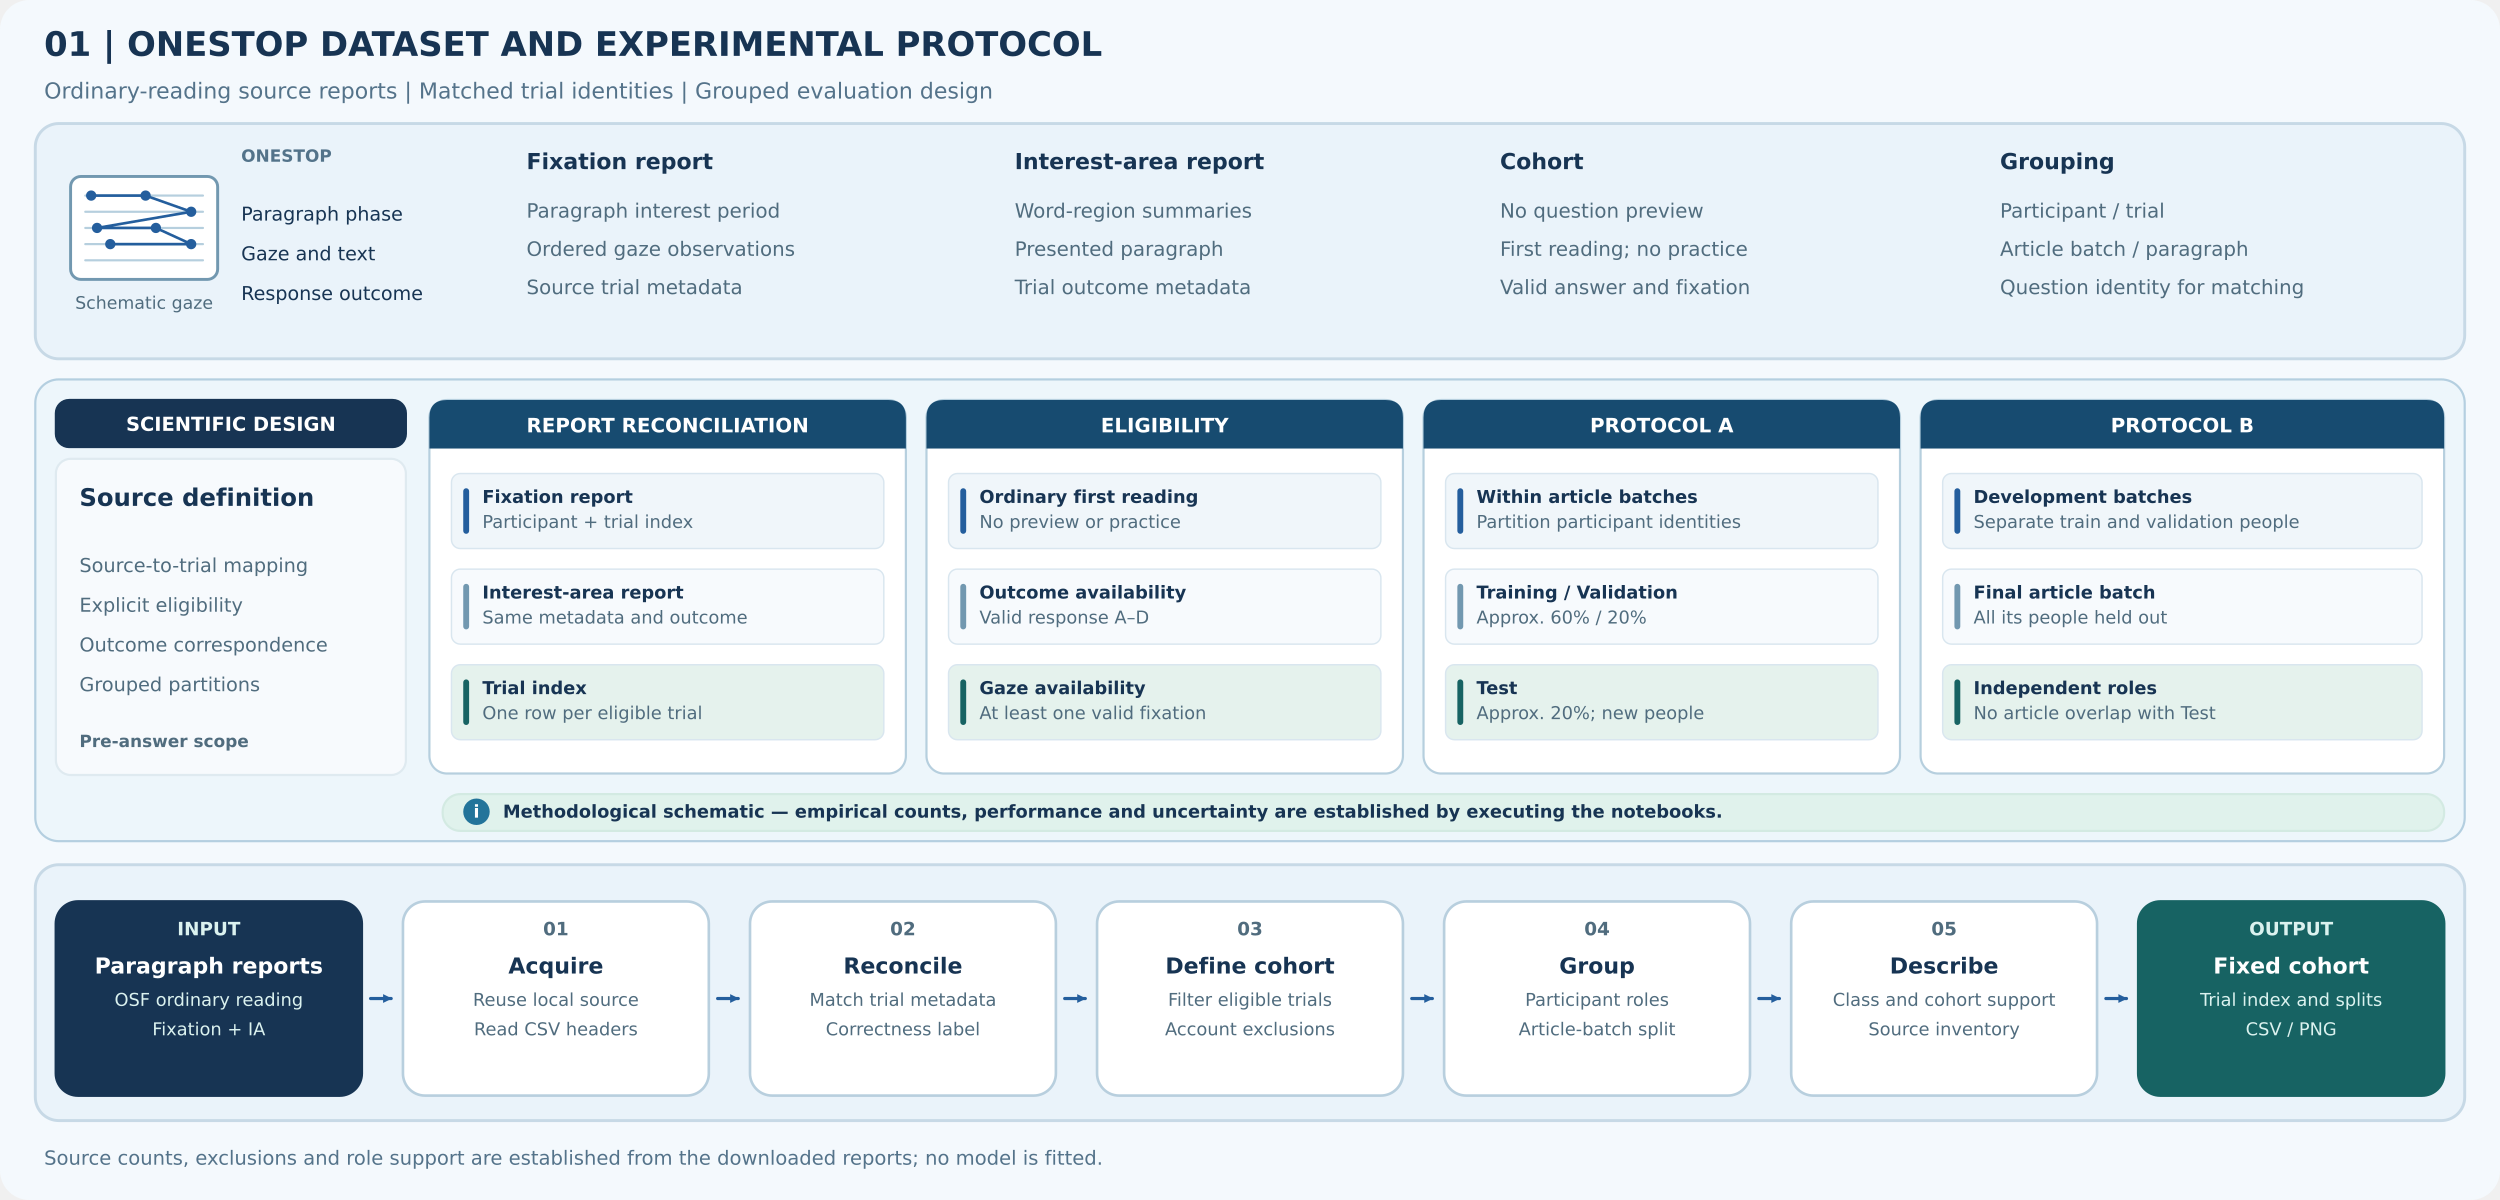
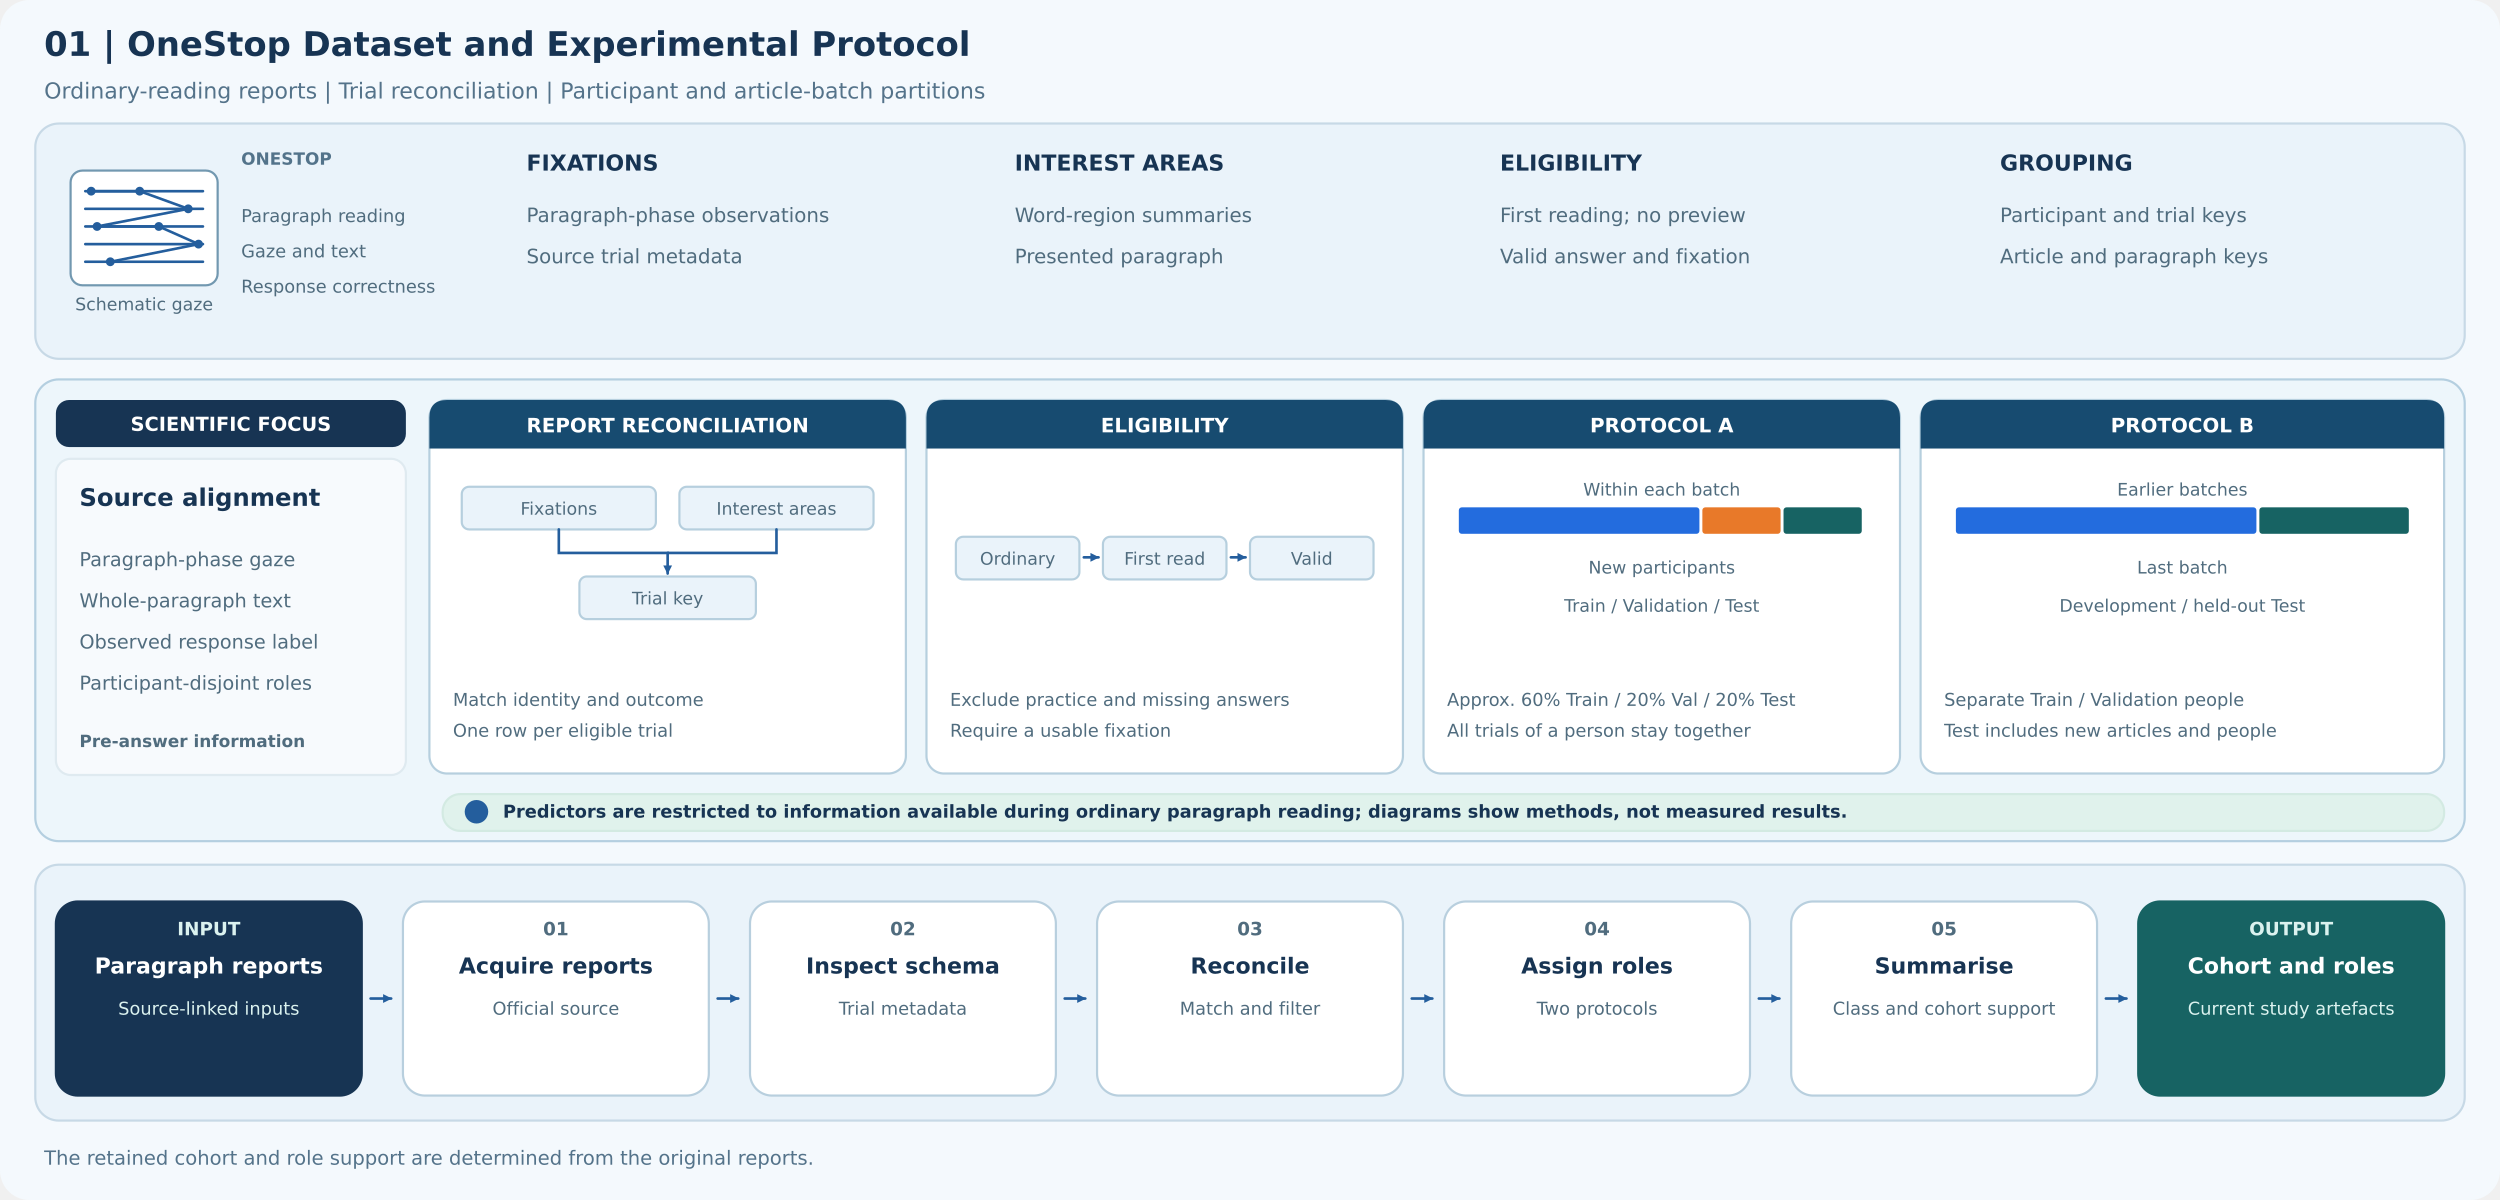
<svg xmlns="http://www.w3.org/2000/svg" width="1700" height="816" viewBox="0 0 1700 816" role="img" aria-labelledby="title desc">
  <defs>
    <marker id="arr" markerUnits="userSpaceOnUse" markerWidth="6" markerHeight="6" refX="5.5" refY="3" orient="auto">
      <path d="M0 0 L6 3 L0 6 Z" fill="#245E9D" />
    </marker>
  </defs>
-   <style>text{font-family:DejaVu Sans,Arial,sans-serif}.title{font-size:23px;font-weight:700;fill:#173453}.sub{font-size:15px;fill:#54738A}.source{font-size:11.5px;font-weight:700;fill:#53738A}.source-label{font-size:13px;fill:#173453}.context{font-size:15px;font-weight:700;fill:#173453}.context-body{font-size:13.5px;fill:#506C7E}.section{font-size:13.2px;font-weight:700;fill:#FFFFFF}.focus{font-size:16.5px;font-weight:700;fill:#173453}.focus-body{font-size:13.1px;fill:#506C7E}.qual{font-size:11.5px;font-weight:700;fill:#506C7E}.panel{font-size:13.5px;font-weight:700;fill:#FFFFFF}.body{font-size:12.1px;fill:#506C7E}.chart{font-size:11.8px;fill:#506C7E}.note{font-size:12.1px;font-weight:700;fill:#173453}.node-id{font-size:12.5px;font-weight:700;fill:#506C7E}.node-title{font-size:15px;font-weight:700;fill:#173453}.node-body{font-size:12.1px;fill:#506C7E}.terminal-id{font-size:12.5px;font-weight:700;fill:#DBF2EF}.terminal-title{font-size:15px;font-weight:700;fill:#FFFFFF}.terminal-body{font-size:12.1px;fill:#DBF2EF}.footer{font-size:13.3px;fill:#54738A}</style>
+   <style>text{font-family:DejaVu Sans,Arial,sans-serif}.title{font-size:23px;font-weight:700;fill:#173453}.sub{font-size:15px;fill:#54738A}.source{font-size:11.5px;font-weight:700;fill:#53738A}.context{font-size:15px;font-weight:700;fill:#173453}.context-body{font-size:13.5px;fill:#506C7E}.section{font-size:13.2px;font-weight:700;fill:#FFFFFF}.focus{font-size:16.5px;font-weight:700;fill:#173453}.focus-body{font-size:13.1px;fill:#506C7E}.qual{font-size:11.5px;font-weight:700;fill:#506C7E}.panel{font-size:13.5px;font-weight:700;fill:#FFFFFF}.body{font-size:12.1px;fill:#506C7E}.chart{font-size:11.8px;fill:#506C7E}.note{font-size:12.1px;font-weight:700;fill:#173453}.node-id{font-size:12.5px;font-weight:700;fill:#506C7E}.node-title{font-size:15px;font-weight:700;fill:#173453}.node-body{font-size:12.1px;fill:#506C7E}.terminal-id{font-size:12.5px;font-weight:700;fill:#DBF2EF}.terminal-title{font-size:15px;font-weight:700;fill:#FFFFFF}.terminal-body{font-size:12.1px;fill:#DBF2EF}.footer{font-size:13.3px;fill:#54738A}</style>
  <rect x="0" y="0" width="1700" height="816" rx="20" fill="#F4F9FD" stroke="none" stroke-width="1.5" />
  <g id="band-0-header">
-     <text x="30" y="38" class="title" text-anchor="start">01 | ONESTOP DATASET AND EXPERIMENTAL PROTOCOL</text>
-     <text x="30" y="67" class="sub" text-anchor="start">Ordinary-reading source reports | Matched trial identities | Grouped evaluation design</text>
+     <text x="30" y="38" class="title" text-anchor="start">01 | OneStop Dataset and Experimental Protocol</text>
+     <text x="30" y="67" class="sub" text-anchor="start">Ordinary-reading reports | Trial reconciliation | Participant and article-batch partitions</text>
  </g>
  <g id="band-1-context">
-     <rect x="24" y="84" width="1652" height="160" rx="16" fill="#EAF3FA" stroke="#C7D9E6" stroke-width="2" />
+     <rect x="24" y="84" width="1652" height="160" rx="16" fill="#EAF3FA" stroke="#C7D9E6" stroke-width="1.5" />
    <g id="source">
-       <rect x="48" y="120" width="100" height="70" rx="7" fill="#FFFFFF" stroke="#7298B0" stroke-width="2" />
-       <path d="M58 133H138" fill="none" stroke="#B6CFDE" stroke-width="1.5" stroke-linecap="round" stroke-linejoin="round" />
-       <path d="M58 144H138" fill="none" stroke="#B6CFDE" stroke-width="1.5" stroke-linecap="round" stroke-linejoin="round" />
-       <path d="M58 155H138" fill="none" stroke="#B6CFDE" stroke-width="1.5" stroke-linecap="round" stroke-linejoin="round" />
-       <path d="M58 166H138" fill="none" stroke="#B6CFDE" stroke-width="1.5" stroke-linecap="round" stroke-linejoin="round" />
-       <path d="M58 177H138" fill="none" stroke="#B6CFDE" stroke-width="1.5" stroke-linecap="round" stroke-linejoin="round" />
-       <path d="M62 133L99 133L130 144L66 155L106 155L130 166L75 166" fill="none" stroke="#245E9D" stroke-width="1.8" stroke-linecap="round" stroke-linejoin="round" />
-       <circle cx="62" cy="133" r="3.5" fill="#245E9D" />
-       <circle cx="99" cy="133" r="3.5" fill="#245E9D" />
-       <circle cx="130" cy="144" r="3.5" fill="#245E9D" />
-       <circle cx="66" cy="155" r="3.5" fill="#245E9D" />
-       <circle cx="106" cy="155" r="3.5" fill="#245E9D" />
-       <circle cx="130" cy="166" r="3.5" fill="#245E9D" />
-       <circle cx="75" cy="166" r="3.5" fill="#245E9D" />
-       <text x="98" y="210" class="chart" text-anchor="middle">Schematic gaze</text>
-       <text x="164" y="110" class="source" text-anchor="start">ONESTOP</text>
-       <text x="164" y="150" class="source-label" text-anchor="start">Paragraph phase</text>
-       <text x="164" y="177" class="source-label" text-anchor="start">Gaze and text</text>
-       <text x="164" y="204" class="source-label" text-anchor="start">Response outcome</text>
+       <rect x="48" y="116" width="100" height="78" rx="8" fill="#FFFFFF" stroke="#7298B0" stroke-width="1.5" />
+       <path d="M58 130H138" stroke="#245E9D" stroke-width="1.8" fill="none" stroke-linecap="round" />
+       <path d="M58 142H138" stroke="#245E9D" stroke-width="1.8" fill="none" stroke-linecap="round" />
+       <path d="M58 154H138" stroke="#245E9D" stroke-width="1.8" fill="none" stroke-linecap="round" />
+       <path d="M58 166H138" stroke="#245E9D" stroke-width="1.8" fill="none" stroke-linecap="round" />
+       <path d="M58 178H138" stroke="#245E9D" stroke-width="1.8" fill="none" stroke-linecap="round" />
+       <path d="M62 130L95 130L128 142L66 154L108 154L135 166L75 178" stroke="#245E9D" stroke-width="1.8" fill="none" stroke-linecap="round" />
+       <circle cx="62" cy="130" r="3" fill="#245E9D" />
+       <circle cx="95" cy="130" r="3" fill="#245E9D" />
+       <circle cx="128" cy="142" r="3" fill="#245E9D" />
+       <circle cx="66" cy="154" r="3" fill="#245E9D" />
+       <circle cx="108" cy="154" r="3" fill="#245E9D" />
+       <circle cx="135" cy="166" r="3" fill="#245E9D" />
+       <circle cx="75" cy="178" r="3" fill="#245E9D" />
+       <text x="98" y="211" class="chart" text-anchor="middle">Schematic gaze</text>
+       <text x="164" y="112" class="source" text-anchor="start">ONESTOP</text>
+       <text x="164" y="151" class="body" text-anchor="start">Paragraph reading</text>
+       <text x="164" y="175" class="body" text-anchor="start">Gaze and text</text>
+       <text x="164" y="199" class="body" text-anchor="start">Response correctness</text>
    </g>
    <g id="context-module-1">
-       <text x="358" y="115" class="context" text-anchor="start">Fixation report</text>
-       <text x="358" y="148" class="context-body" text-anchor="start">Paragraph interest period</text>
-       <text x="358" y="174" class="context-body" text-anchor="start">Ordered gaze observations</text>
-       <text x="358" y="200" class="context-body" text-anchor="start">Source trial metadata</text>
+       <text x="358" y="116" class="context" text-anchor="start">FIXATIONS</text>
+       <text x="358" y="151" class="context-body" text-anchor="start">Paragraph-phase observations</text>
+       <text x="358" y="179" class="context-body" text-anchor="start">Source trial metadata</text>
    </g>
    <g id="context-module-2">
-       <text x="690" y="115" class="context" text-anchor="start">Interest-area report</text>
-       <text x="690" y="148" class="context-body" text-anchor="start">Word-region summaries</text>
-       <text x="690" y="174" class="context-body" text-anchor="start">Presented paragraph</text>
-       <text x="690" y="200" class="context-body" text-anchor="start">Trial outcome metadata</text>
+       <text x="690" y="116" class="context" text-anchor="start">INTEREST AREAS</text>
+       <text x="690" y="151" class="context-body" text-anchor="start">Word-region summaries</text>
+       <text x="690" y="179" class="context-body" text-anchor="start">Presented paragraph</text>
    </g>
    <g id="context-module-3">
-       <text x="1020" y="115" class="context" text-anchor="start">Cohort</text>
-       <text x="1020" y="148" class="context-body" text-anchor="start">No question preview</text>
-       <text x="1020" y="174" class="context-body" text-anchor="start">First reading; no practice</text>
-       <text x="1020" y="200" class="context-body" text-anchor="start">Valid answer and fixation</text>
+       <text x="1020" y="116" class="context" text-anchor="start">ELIGIBILITY</text>
+       <text x="1020" y="151" class="context-body" text-anchor="start">First reading; no preview</text>
+       <text x="1020" y="179" class="context-body" text-anchor="start">Valid answer and fixation</text>
    </g>
    <g id="context-module-4">
-       <text x="1360" y="115" class="context" text-anchor="start">Grouping</text>
-       <text x="1360" y="148" class="context-body" text-anchor="start">Participant / trial</text>
-       <text x="1360" y="174" class="context-body" text-anchor="start">Article batch / paragraph</text>
-       <text x="1360" y="200" class="context-body" text-anchor="start">Question identity for matching</text>
+       <text x="1360" y="116" class="context" text-anchor="start">GROUPING</text>
+       <text x="1360" y="151" class="context-body" text-anchor="start">Participant and trial keys</text>
+       <text x="1360" y="179" class="context-body" text-anchor="start">Article and paragraph keys</text>
    </g>
  </g>
  <g id="band-2-analysis">
    <rect x="24" y="258" width="1652" height="314" rx="16" fill="#EDF6FB" stroke="#B4CFE0" stroke-width="1.5" />
    <g id="focus">
-       <rect x="38" y="272" width="238" height="32" rx="9" fill="#173453" stroke="#173453" stroke-width="1.5" />
-       <text x="157" y="293" class="section" text-anchor="middle">SCIENTIFIC DESIGN</text>
+       <rect x="38" y="272" width="238" height="32" rx="9" fill="#173453" stroke="none" stroke-width="1.5" />
+       <text x="157" y="293" class="section" text-anchor="middle">SCIENTIFIC FOCUS</text>
      <rect x="38" y="312" width="238" height="215" rx="10" fill="#F7FAFD" stroke="#DFEAF0" stroke-width="1.5" />
-       <text x="54" y="344" class="focus" text-anchor="start">Source definition</text>
-       <text x="54" y="389" class="focus-body" text-anchor="start">Source-to-trial mapping</text>
-       <text x="54" y="416" class="focus-body" text-anchor="start">Explicit eligibility</text>
-       <text x="54" y="443" class="focus-body" text-anchor="start">Outcome correspondence</text>
-       <text x="54" y="470" class="focus-body" text-anchor="start">Grouped partitions</text>
-       <text x="54" y="508" class="qual" text-anchor="start">Pre-answer scope</text>
+       <text x="54" y="344" class="focus" text-anchor="start">Source alignment</text>
+       <text x="54" y="385" class="focus-body" text-anchor="start">Paragraph-phase gaze</text>
+       <text x="54" y="413" class="focus-body" text-anchor="start">Whole-paragraph text</text>
+       <text x="54" y="441" class="focus-body" text-anchor="start">Observed response label</text>
+       <text x="54" y="469" class="focus-body" text-anchor="start">Participant-disjoint roles</text>
+       <text x="54" y="508" class="qual" text-anchor="start">Pre-answer information</text>
    </g>
    <g id="evidence-panel-1">
      <rect id="evidence-card-1" x="292" y="272" width="324" height="254" rx="12" fill="#FFFFFF" stroke="#B6CFDE" stroke-width="1.5" />
      <path d="M292 284 Q292 272 304 272 H604 Q616 272 616 284 V305 H292 Z" fill="#174B70" />
      <text x="454" y="294" class="panel" text-anchor="middle">REPORT RECONCILIATION</text>
-       <rect x="307" y="322" width="294" height="51" rx="6" fill="#F0F6FA" stroke="#D9E6EF" stroke-width="1" />
-       <rect x="315" y="332" width="4" height="31" rx="2" fill="#245E9D" stroke="none" stroke-width="1.5" />
-       <text x="328" y="342" class="note" text-anchor="start">Fixation report</text>
-       <text x="328" y="359" class="body" text-anchor="start">Participant + trial index</text>
-       <rect x="307" y="387" width="294" height="51" rx="6" fill="#F7FAFD" stroke="#D9E6EF" stroke-width="1" />
-       <rect x="315" y="397" width="4" height="31" rx="2" fill="#7298B0" stroke="none" stroke-width="1.5" />
-       <text x="328" y="407" class="note" text-anchor="start">Interest-area report</text>
-       <text x="328" y="424" class="body" text-anchor="start">Same metadata and outcome</text>
-       <rect x="307" y="452" width="294" height="51" rx="6" fill="#E5F2ED" stroke="#D9E6EF" stroke-width="1" />
-       <rect x="315" y="462" width="4" height="31" rx="2" fill="#176363" stroke="none" stroke-width="1.5" />
-       <text x="328" y="472" class="note" text-anchor="start">Trial index</text>
-       <text x="328" y="489" class="body" text-anchor="start">One row per eligible trial</text>
+       <g data-diagram="join" aria-label="Methodological schematic">
+         <rect x="314" y="331" width="132" height="29" rx="5" fill="#EAF3FA" stroke="#B6CFDE" stroke-width="1.5" />
+         <text x="380" y="350" class="chart" text-anchor="middle">Fixations</text>
+         <rect x="462" y="331" width="132" height="29" rx="5" fill="#EAF3FA" stroke="#B6CFDE" stroke-width="1.5" />
+         <text x="528" y="350" class="chart" text-anchor="middle">Interest areas</text>
+         <path d="M380 360V376H454V390" stroke="#245E9D" stroke-width="1.8" fill="none" stroke-linecap="round" marker-end="url(#arr)" />
+         <path d="M528 360V376H454" stroke="#245E9D" stroke-width="1.8" fill="none" stroke-linecap="round" />
+         <rect x="394" y="392" width="120" height="29" rx="5" fill="#EAF3FA" stroke="#B6CFDE" stroke-width="1.5" />
+         <text x="454" y="411" class="chart" text-anchor="middle">Trial key</text>
+       </g>
+       <text x="308" y="480" class="body" text-anchor="start">Match identity and outcome</text>
+       <text x="308" y="501" class="body" text-anchor="start">One row per eligible trial</text>
    </g>
    <g id="evidence-panel-2">
      <rect id="evidence-card-2" x="630" y="272" width="324" height="254" rx="12" fill="#FFFFFF" stroke="#B6CFDE" stroke-width="1.5" />
      <path d="M630 284 Q630 272 642 272 H942 Q954 272 954 284 V305 H630 Z" fill="#174B70" />
      <text x="792" y="294" class="panel" text-anchor="middle">ELIGIBILITY</text>
-       <rect x="645" y="322" width="294" height="51" rx="6" fill="#F0F6FA" stroke="#D9E6EF" stroke-width="1" />
-       <rect x="653" y="332" width="4" height="31" rx="2" fill="#245E9D" stroke="none" stroke-width="1.5" />
-       <text x="666" y="342" class="note" text-anchor="start">Ordinary first reading</text>
-       <text x="666" y="359" class="body" text-anchor="start">No preview or practice</text>
-       <rect x="645" y="387" width="294" height="51" rx="6" fill="#F7FAFD" stroke="#D9E6EF" stroke-width="1" />
-       <rect x="653" y="397" width="4" height="31" rx="2" fill="#7298B0" stroke="none" stroke-width="1.5" />
-       <text x="666" y="407" class="note" text-anchor="start">Outcome availability</text>
-       <text x="666" y="424" class="body" text-anchor="start">Valid response A–D</text>
-       <rect x="645" y="452" width="294" height="51" rx="6" fill="#E5F2ED" stroke="#D9E6EF" stroke-width="1" />
-       <rect x="653" y="462" width="4" height="31" rx="2" fill="#176363" stroke="none" stroke-width="1.5" />
-       <text x="666" y="472" class="note" text-anchor="start">Gaze availability</text>
-       <text x="666" y="489" class="body" text-anchor="start">At least one valid fixation</text>
+       <g data-diagram="flow" aria-label="Methodological schematic">
+         <rect x="650" y="365" width="84" height="29" rx="5" fill="#EAF3FA" stroke="#B6CFDE" stroke-width="1.5" />
+         <text x="692" y="384" class="chart" text-anchor="middle">Ordinary</text>
+         <path d="M737 379H747" stroke="#245E9D" stroke-width="1.8" fill="none" stroke-linecap="round" marker-end="url(#arr)" />
+         <rect x="750" y="365" width="84" height="29" rx="5" fill="#EAF3FA" stroke="#B6CFDE" stroke-width="1.5" />
+         <text x="792" y="384" class="chart" text-anchor="middle">First read</text>
+         <path d="M837 379H847" stroke="#245E9D" stroke-width="1.8" fill="none" stroke-linecap="round" marker-end="url(#arr)" />
+         <rect x="850" y="365" width="84" height="29" rx="5" fill="#EAF3FA" stroke="#B6CFDE" stroke-width="1.5" />
+         <text x="892" y="384" class="chart" text-anchor="middle">Valid</text>
+       </g>
+       <text x="646" y="480" class="body" text-anchor="start">Exclude practice and missing answers</text>
+       <text x="646" y="501" class="body" text-anchor="start">Require a usable fixation</text>
    </g>
    <g id="evidence-panel-3">
      <rect id="evidence-card-3" x="968" y="272" width="324" height="254" rx="12" fill="#FFFFFF" stroke="#B6CFDE" stroke-width="1.5" />
      <path d="M968 284 Q968 272 980 272 H1280 Q1292 272 1292 284 V305 H968 Z" fill="#174B70" />
      <text x="1130" y="294" class="panel" text-anchor="middle">PROTOCOL A</text>
-       <rect x="983" y="322" width="294" height="51" rx="6" fill="#F0F6FA" stroke="#D9E6EF" stroke-width="1" />
-       <rect x="991" y="332" width="4" height="31" rx="2" fill="#245E9D" stroke="none" stroke-width="1.5" />
-       <text x="1004" y="342" class="note" text-anchor="start">Within article batches</text>
-       <text x="1004" y="359" class="body" text-anchor="start">Partition participant identities</text>
-       <rect x="983" y="387" width="294" height="51" rx="6" fill="#F7FAFD" stroke="#D9E6EF" stroke-width="1" />
-       <rect x="991" y="397" width="4" height="31" rx="2" fill="#7298B0" stroke="none" stroke-width="1.5" />
-       <text x="1004" y="407" class="note" text-anchor="start">Training / Validation</text>
-       <text x="1004" y="424" class="body" text-anchor="start">Approx. 60% / 20%</text>
-       <rect x="983" y="452" width="294" height="51" rx="6" fill="#E5F2ED" stroke="#D9E6EF" stroke-width="1" />
-       <rect x="991" y="462" width="4" height="31" rx="2" fill="#176363" stroke="none" stroke-width="1.5" />
-       <text x="1004" y="472" class="note" text-anchor="start">Test</text>
-       <text x="1004" y="489" class="body" text-anchor="start">Approx. 20%; new people</text>
+       <g data-diagram="roles" aria-label="Methodological schematic">
+         <text x="1130" y="337" class="chart" text-anchor="middle">Within each batch</text>
+         <text x="1130" y="390" class="chart" text-anchor="middle">New participants</text>
+         <rect x="992" y="345" width="163.6" height="18" rx="2" fill="#236CDE" stroke="none" stroke-width="1.5" />
+         <rect x="1157.6" y="345" width="53.2" height="18" rx="2" fill="#E87929" stroke="none" stroke-width="1.5" />
+         <rect x="1212.8" y="345" width="53.2" height="18" rx="2" fill="#176363" stroke="none" stroke-width="1.5" />
+         <text x="1130" y="416" class="chart" text-anchor="middle">Train / Validation / Test</text>
+       </g>
+       <text x="984" y="480" class="body" text-anchor="start">Approx. 60% Train / 20% Val / 20% Test</text>
+       <text x="984" y="501" class="body" text-anchor="start">All trials of a person stay together</text>
    </g>
    <g id="evidence-panel-4">
      <rect id="evidence-card-4" x="1306" y="272" width="356" height="254" rx="12" fill="#FFFFFF" stroke="#B6CFDE" stroke-width="1.5" />
      <path d="M1306 284 Q1306 272 1318 272 H1650 Q1662 272 1662 284 V305 H1306 Z" fill="#174B70" />
      <text x="1484" y="294" class="panel" text-anchor="middle">PROTOCOL B</text>
-       <rect x="1321" y="322" width="326" height="51" rx="6" fill="#F0F6FA" stroke="#D9E6EF" stroke-width="1" />
-       <rect x="1329" y="332" width="4" height="31" rx="2" fill="#245E9D" stroke="none" stroke-width="1.5" />
-       <text x="1342" y="342" class="note" text-anchor="start">Development batches</text>
-       <text x="1342" y="359" class="body" text-anchor="start">Separate train and validation people</text>
-       <rect x="1321" y="387" width="326" height="51" rx="6" fill="#F7FAFD" stroke="#D9E6EF" stroke-width="1" />
-       <rect x="1329" y="397" width="4" height="31" rx="2" fill="#7298B0" stroke="none" stroke-width="1.5" />
-       <text x="1342" y="407" class="note" text-anchor="start">Final article batch</text>
-       <text x="1342" y="424" class="body" text-anchor="start">All its people held out</text>
-       <rect x="1321" y="452" width="326" height="51" rx="6" fill="#E5F2ED" stroke="#D9E6EF" stroke-width="1" />
-       <rect x="1329" y="462" width="4" height="31" rx="2" fill="#176363" stroke="none" stroke-width="1.5" />
-       <text x="1342" y="472" class="note" text-anchor="start">Independent roles</text>
-       <text x="1342" y="489" class="body" text-anchor="start">No article overlap with Test</text>
+       <g data-diagram="batch" aria-label="Methodological schematic">
+         <text x="1484" y="337" class="chart" text-anchor="middle">Earlier batches</text>
+         <text x="1484" y="390" class="chart" text-anchor="middle">Last batch</text>
+         <rect x="1330" y="345" width="204.36" height="18" rx="2" fill="#236CDE" stroke="none" stroke-width="1.5" />
+         <rect x="1536.36" y="345" width="101.64" height="18" rx="2" fill="#176363" stroke="none" stroke-width="1.5" />
+         <text x="1484" y="416" class="chart" text-anchor="middle">Development / held-out Test</text>
+       </g>
+       <text x="1322" y="480" class="body" text-anchor="start">Separate Train / Validation people</text>
+       <text x="1322" y="501" class="body" text-anchor="start">Test includes new articles and people</text>
    </g>
    <rect x="301" y="540" width="1361" height="25" rx="12" fill="#E0F2EC" stroke="#D3EAE2" stroke-width="1.5" />
-     <circle cx="324" cy="552" r="9" fill="#23749A" />
-     <text x="324" y="556" text-anchor="middle" style="font-size:12px;font-weight:700;fill:white">i</text>
-     <text x="342" y="556" class="note" text-anchor="start">Methodological schematic — empirical counts, performance and uncertainty are established by executing the notebooks.</text>
+     <circle cx="324" cy="552" r="8" fill="#245E9D" />
+     <text x="342" y="556" class="note" text-anchor="start">Predictors are restricted to information available during ordinary paragraph reading; diagrams show methods, not measured results.</text>
  </g>
  <g id="band-3-workflow">
-     <rect x="24" y="588" width="1652" height="174" rx="16" fill="#EAF3FA" stroke="#C7D9E6" stroke-width="2" />
+     <rect x="24" y="588" width="1652" height="174" rx="16" fill="#EAF3FA" stroke="#C7D9E6" stroke-width="1.5" />
    <g id="workflow-node-0">
-       <rect x="38" y="613" width="208" height="132" rx="15" fill="#173453" stroke="#173453" stroke-width="1.8" />
+       <rect x="38" y="613" width="208" height="132" rx="15" fill="#173453" stroke="#173453" stroke-width="1.5" />
      <text x="142" y="636" class="terminal-id" text-anchor="middle">INPUT</text>
      <text x="142" y="662" class="terminal-title" text-anchor="middle">Paragraph reports</text>
-       <text x="142" y="684" class="terminal-body" text-anchor="middle">OSF ordinary reading</text>
-       <text x="142" y="704" class="terminal-body" text-anchor="middle">Fixation + IA</text>
+       <text x="142" y="690" class="terminal-body" text-anchor="middle">Source-linked inputs</text>
    </g>
    <g id="workflow-node-1">
-       <rect x="274" y="613" width="208" height="132" rx="15" fill="#FFFFFF" stroke="#B8CFDE" stroke-width="1.8" />
+       <rect x="274" y="613" width="208" height="132" rx="15" fill="#FFFFFF" stroke="#B8CFDE" stroke-width="1.5" />
      <text x="378" y="636" class="node-id" text-anchor="middle">01</text>
-       <text x="378" y="662" class="node-title" text-anchor="middle">Acquire</text>
-       <text x="378" y="684" class="node-body" text-anchor="middle">Reuse local source</text>
-       <text x="378" y="704" class="node-body" text-anchor="middle">Read CSV headers</text>
+       <text x="378" y="662" class="node-title" text-anchor="middle">Acquire reports</text>
+       <text x="378" y="690" class="node-body" text-anchor="middle">Official source</text>
    </g>
    <g id="workflow-node-2">
-       <rect x="510" y="613" width="208" height="132" rx="15" fill="#FFFFFF" stroke="#B8CFDE" stroke-width="1.8" />
+       <rect x="510" y="613" width="208" height="132" rx="15" fill="#FFFFFF" stroke="#B8CFDE" stroke-width="1.5" />
      <text x="614" y="636" class="node-id" text-anchor="middle">02</text>
-       <text x="614" y="662" class="node-title" text-anchor="middle">Reconcile</text>
-       <text x="614" y="684" class="node-body" text-anchor="middle">Match trial metadata</text>
-       <text x="614" y="704" class="node-body" text-anchor="middle">Correctness label</text>
+       <text x="614" y="662" class="node-title" text-anchor="middle">Inspect schema</text>
+       <text x="614" y="690" class="node-body" text-anchor="middle">Trial metadata</text>
    </g>
    <g id="workflow-node-3">
-       <rect x="746" y="613" width="208" height="132" rx="15" fill="#FFFFFF" stroke="#B8CFDE" stroke-width="1.8" />
+       <rect x="746" y="613" width="208" height="132" rx="15" fill="#FFFFFF" stroke="#B8CFDE" stroke-width="1.5" />
      <text x="850" y="636" class="node-id" text-anchor="middle">03</text>
-       <text x="850" y="662" class="node-title" text-anchor="middle">Define cohort</text>
-       <text x="850" y="684" class="node-body" text-anchor="middle">Filter eligible trials</text>
-       <text x="850" y="704" class="node-body" text-anchor="middle">Account exclusions</text>
+       <text x="850" y="662" class="node-title" text-anchor="middle">Reconcile</text>
+       <text x="850" y="690" class="node-body" text-anchor="middle">Match and filter</text>
    </g>
    <g id="workflow-node-4">
-       <rect x="982" y="613" width="208" height="132" rx="15" fill="#FFFFFF" stroke="#B8CFDE" stroke-width="1.8" />
+       <rect x="982" y="613" width="208" height="132" rx="15" fill="#FFFFFF" stroke="#B8CFDE" stroke-width="1.5" />
      <text x="1086" y="636" class="node-id" text-anchor="middle">04</text>
-       <text x="1086" y="662" class="node-title" text-anchor="middle">Group</text>
-       <text x="1086" y="684" class="node-body" text-anchor="middle">Participant roles</text>
-       <text x="1086" y="704" class="node-body" text-anchor="middle">Article-batch split</text>
+       <text x="1086" y="662" class="node-title" text-anchor="middle">Assign roles</text>
+       <text x="1086" y="690" class="node-body" text-anchor="middle">Two protocols</text>
    </g>
    <g id="workflow-node-5">
-       <rect x="1218" y="613" width="208" height="132" rx="15" fill="#FFFFFF" stroke="#B8CFDE" stroke-width="1.8" />
+       <rect x="1218" y="613" width="208" height="132" rx="15" fill="#FFFFFF" stroke="#B8CFDE" stroke-width="1.5" />
      <text x="1322" y="636" class="node-id" text-anchor="middle">05</text>
-       <text x="1322" y="662" class="node-title" text-anchor="middle">Describe</text>
-       <text x="1322" y="684" class="node-body" text-anchor="middle">Class and cohort support</text>
-       <text x="1322" y="704" class="node-body" text-anchor="middle">Source inventory</text>
+       <text x="1322" y="662" class="node-title" text-anchor="middle">Summarise</text>
+       <text x="1322" y="690" class="node-body" text-anchor="middle">Class and cohort support</text>
    </g>
    <g id="workflow-node-6">
-       <rect x="1454" y="613" width="208" height="132" rx="15" fill="#176363" stroke="#176363" stroke-width="1.8" />
+       <rect x="1454" y="613" width="208" height="132" rx="15" fill="#176363" stroke="#176363" stroke-width="1.5" />
      <text x="1558" y="636" class="terminal-id" text-anchor="middle">OUTPUT</text>
-       <text x="1558" y="662" class="terminal-title" text-anchor="middle">Fixed cohort</text>
-       <text x="1558" y="684" class="terminal-body" text-anchor="middle">Trial index and splits</text>
-       <text x="1558" y="704" class="terminal-body" text-anchor="middle">CSV / PNG</text>
+       <text x="1558" y="662" class="terminal-title" text-anchor="middle">Cohort and roles</text>
+       <text x="1558" y="690" class="terminal-body" text-anchor="middle">Current study artefacts</text>
    </g>
    <g id="connectors">
-       <path d="M252 679H266" stroke="#245E9D" stroke-width="2.2" stroke-linecap="round" marker-end="url(#arr)" />
-       <path d="M488 679H502" stroke="#245E9D" stroke-width="2.2" stroke-linecap="round" marker-end="url(#arr)" />
-       <path d="M724 679H738" stroke="#245E9D" stroke-width="2.2" stroke-linecap="round" marker-end="url(#arr)" />
-       <path d="M960 679H974" stroke="#245E9D" stroke-width="2.2" stroke-linecap="round" marker-end="url(#arr)" />
-       <path d="M1196 679H1210" stroke="#245E9D" stroke-width="2.2" stroke-linecap="round" marker-end="url(#arr)" />
-       <path d="M1432 679H1446" stroke="#245E9D" stroke-width="2.2" stroke-linecap="round" marker-end="url(#arr)" />
+       <path d="M252 679H266" stroke="#245E9D" stroke-width="1.8" fill="none" stroke-linecap="round" marker-end="url(#arr)" />
+       <path d="M488 679H502" stroke="#245E9D" stroke-width="1.8" fill="none" stroke-linecap="round" marker-end="url(#arr)" />
+       <path d="M724 679H738" stroke="#245E9D" stroke-width="1.8" fill="none" stroke-linecap="round" marker-end="url(#arr)" />
+       <path d="M960 679H974" stroke="#245E9D" stroke-width="1.8" fill="none" stroke-linecap="round" marker-end="url(#arr)" />
+       <path d="M1196 679H1210" stroke="#245E9D" stroke-width="1.8" fill="none" stroke-linecap="round" marker-end="url(#arr)" />
+       <path d="M1432 679H1446" stroke="#245E9D" stroke-width="1.8" fill="none" stroke-linecap="round" marker-end="url(#arr)" />
    </g>
  </g>
  <g id="band-4-summary">
-     <text x="30" y="792" class="footer" text-anchor="start">Source counts, exclusions and role support are established from the downloaded reports; no model is fitted.</text>
+     <text x="30" y="792" class="footer" text-anchor="start">The retained cohort and role support are determined from the original reports.</text>
  </g>
</svg>
